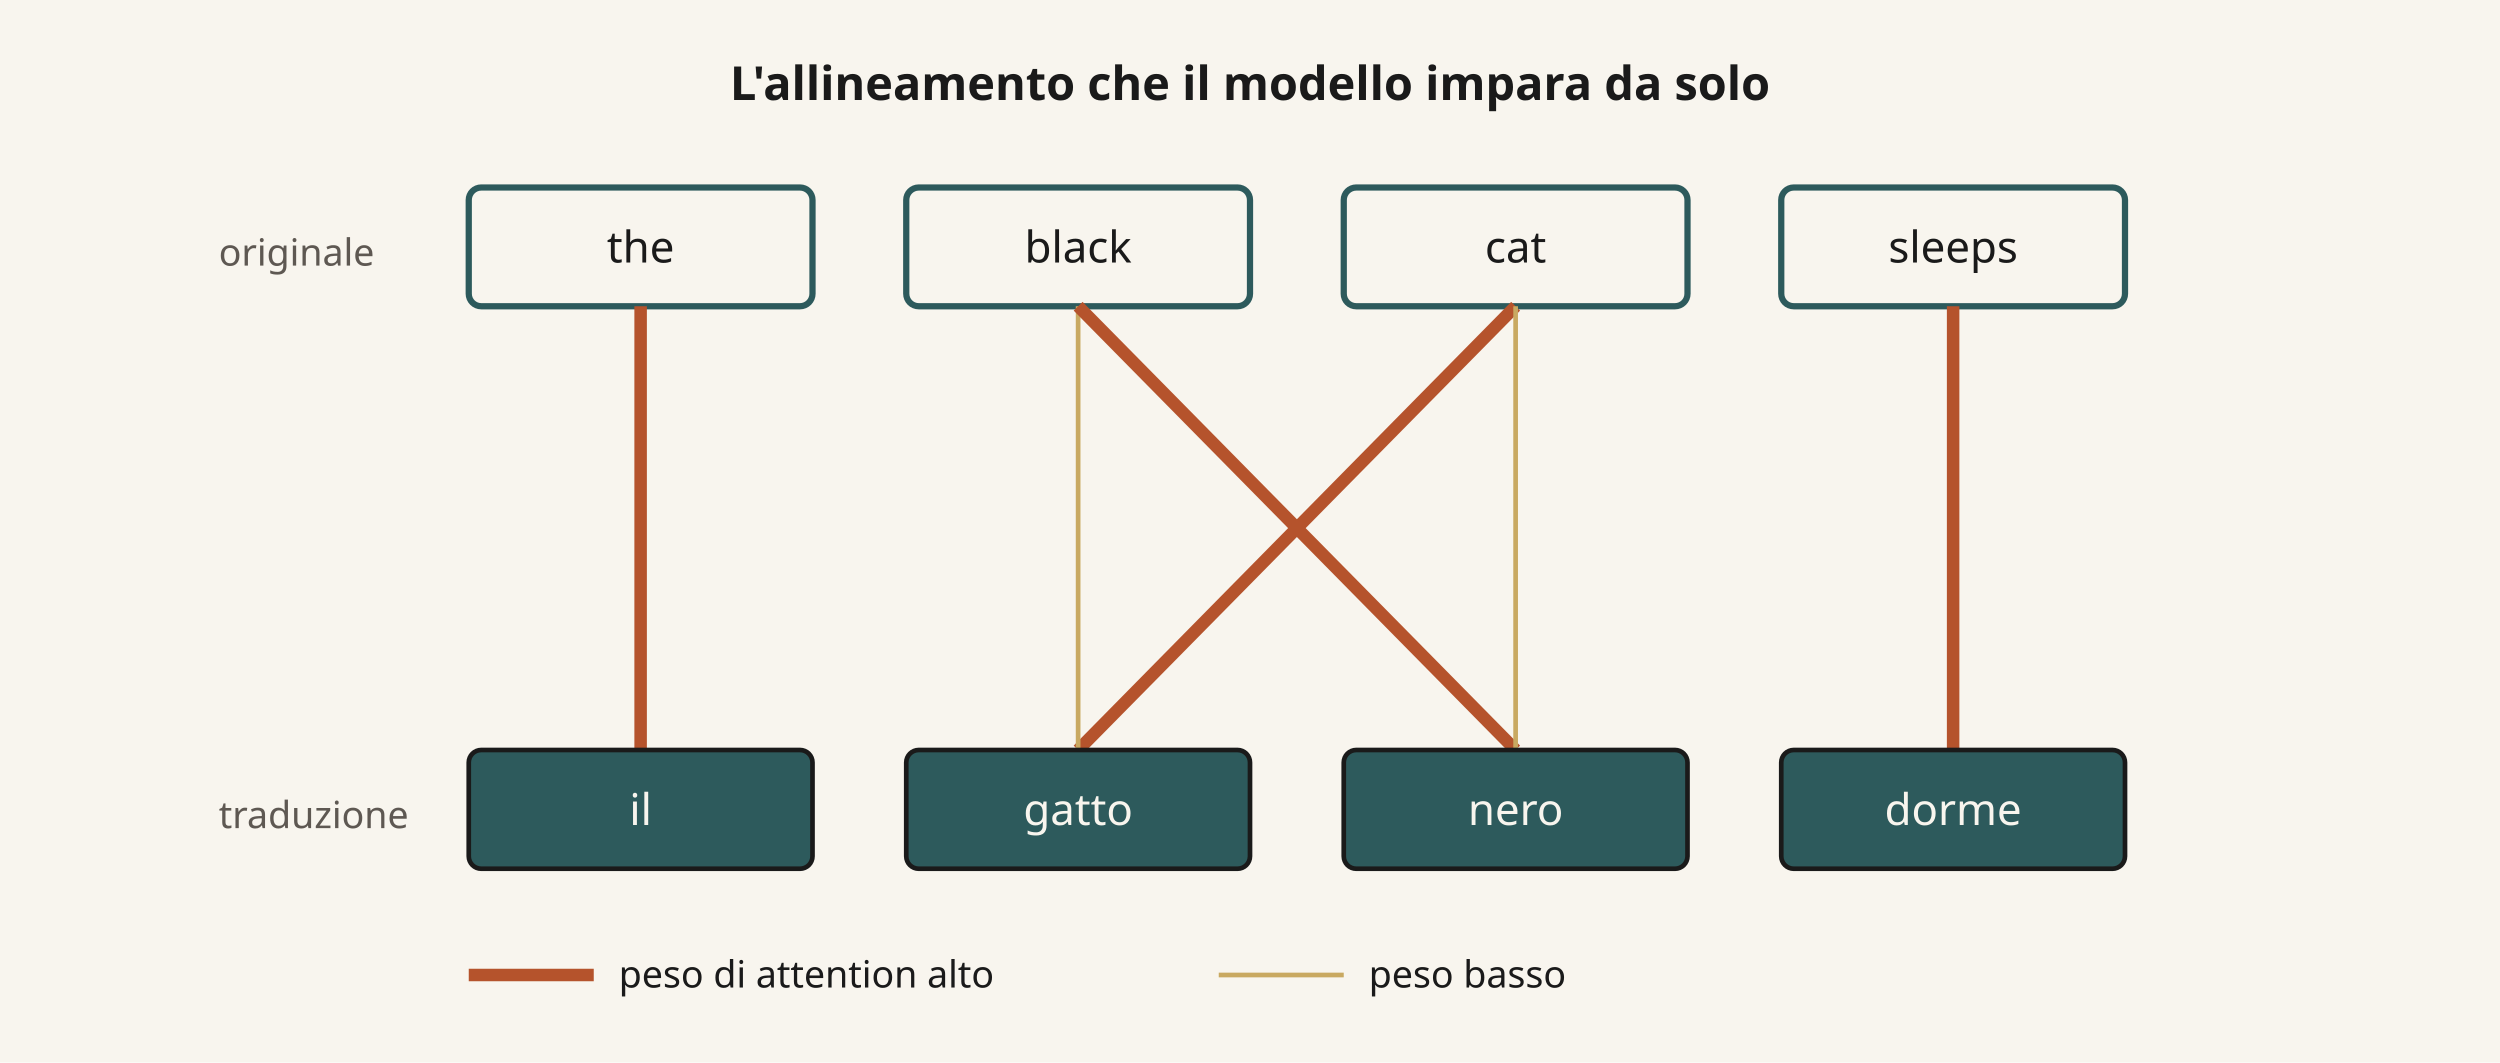
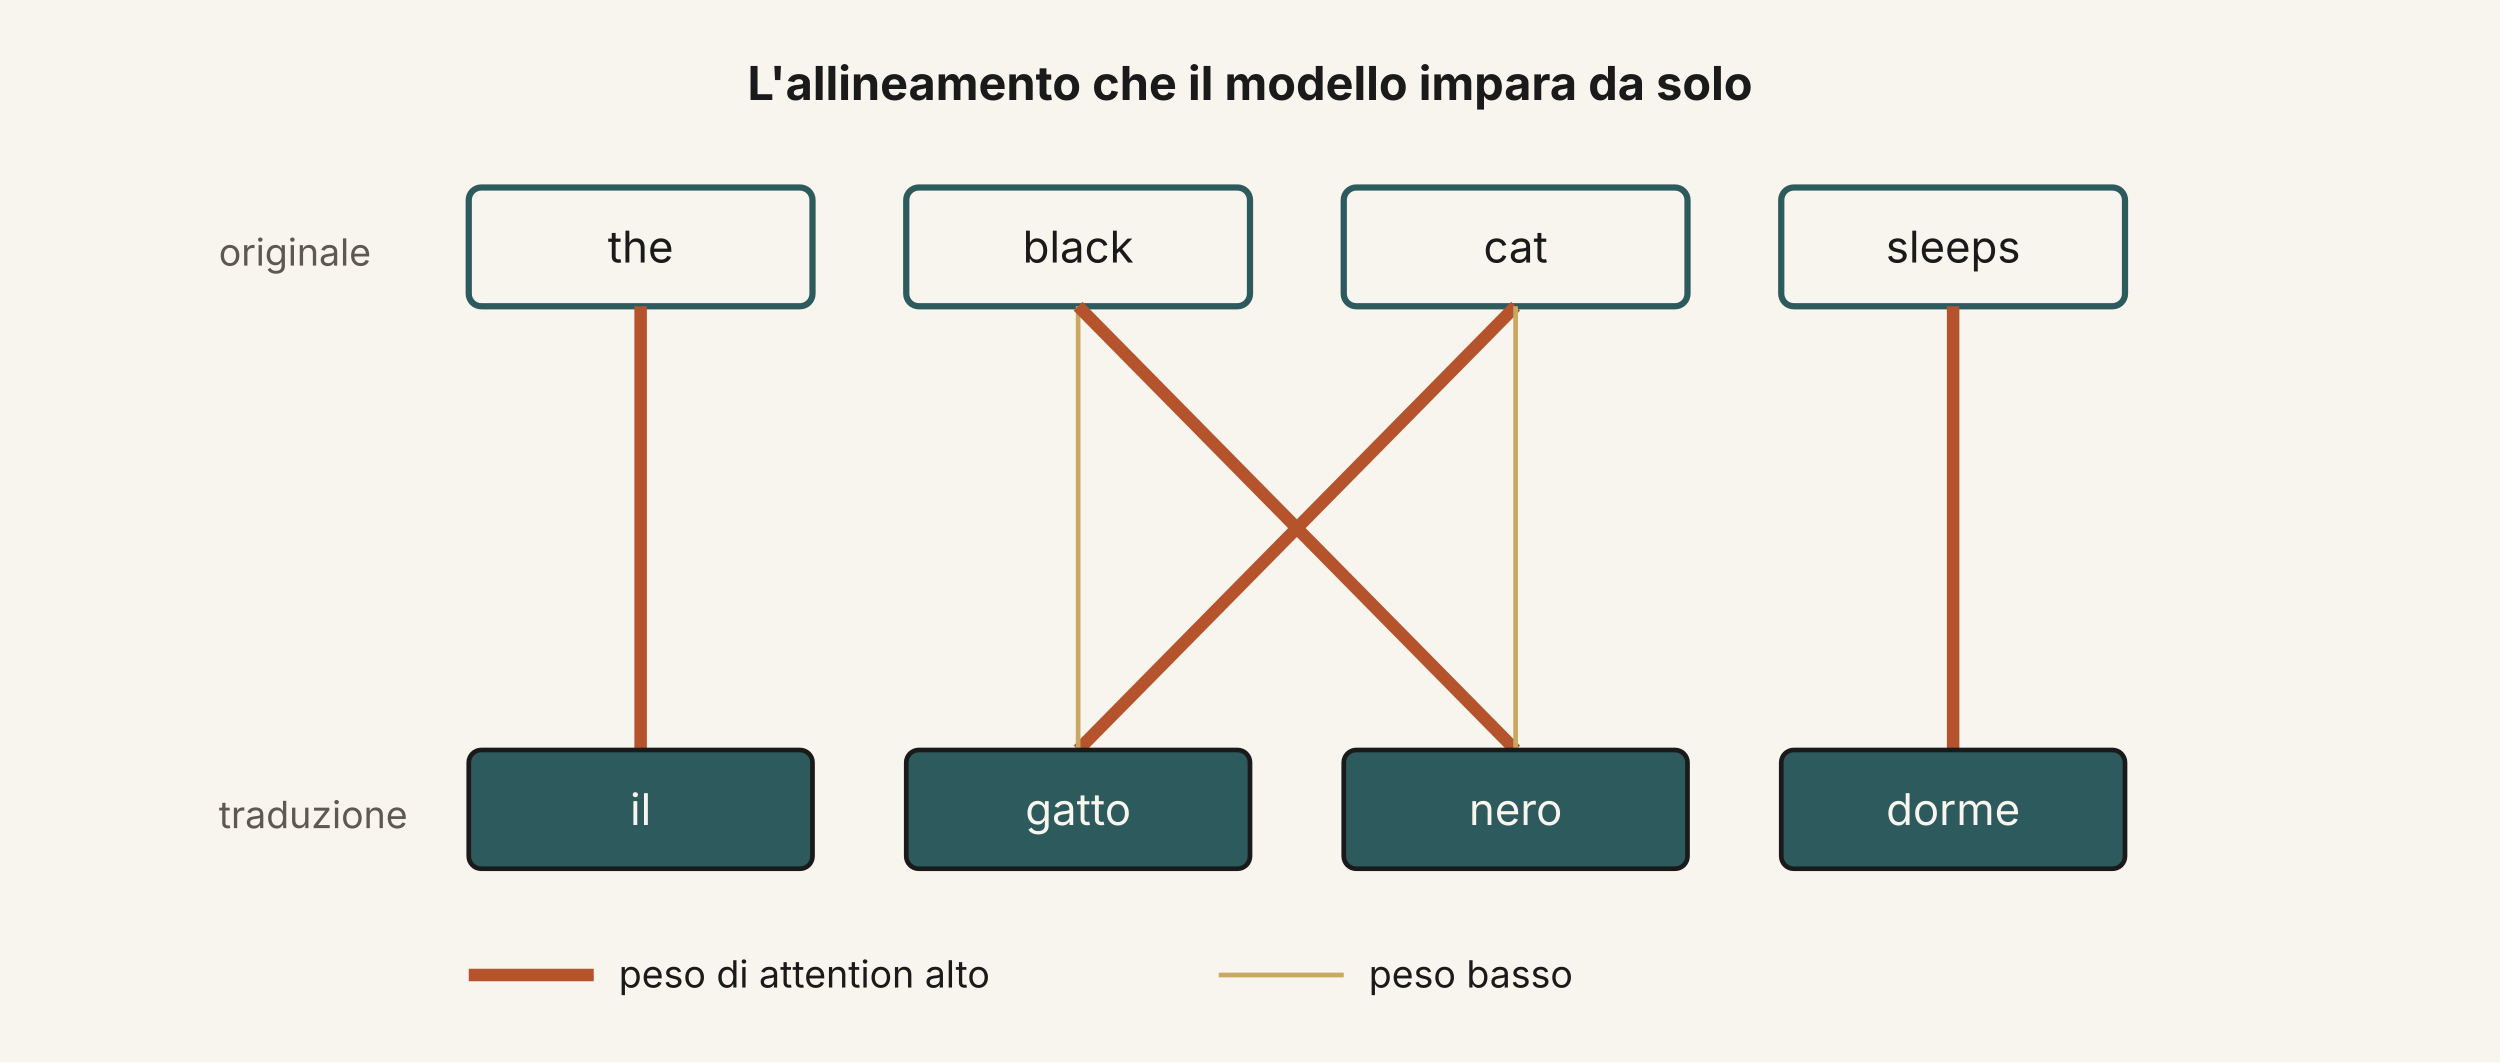
<svg xmlns="http://www.w3.org/2000/svg" viewBox="0 0 800 340" width="100%" role="img" aria-label="Allineamento di traduzione appreso dall'attention: le parole italiane generate si collegano alle parole inglesi di origine con linee di spessore proporzionale al peso, incrociandosi dove l'ordine cambia">
  <rect x="0" y="0" width="800" height="340" fill="#F8F5EE" />
-   <text x="400" y="32" font-family="sans-serif" font-size="15" font-weight="bold" fill="#1A1A1A" text-anchor="middle">L'allineamento che il modello impara da solo</text>
-   <text x="70" y="85" font-family="sans-serif" font-size="12" fill="#5E5852">originale</text>
-   <g font-family="sans-serif" font-size="14" text-anchor="middle">
+   <text x="400" y="32" font-family="Inter, system-ui, sans-serif" font-size="15" font-weight="bold" fill="#1A1A1A" text-anchor="middle">L'allineamento che il modello impara da solo</text>
+   <text x="70" y="85" font-family="Inter, system-ui, sans-serif" font-size="12" fill="#5E5852">originale</text>
+   <g font-family="Inter, system-ui, sans-serif" font-size="14" text-anchor="middle">
    <rect x="150" y="60" width="110" height="38" rx="4" fill="#F8F5EE" stroke="#2D5A5C" stroke-width="2" />
    <text x="205" y="84" fill="#1A1A1A">the</text>
    <rect x="290" y="60" width="110" height="38" rx="4" fill="#F8F5EE" stroke="#2D5A5C" stroke-width="2" />
    <text x="345" y="84" fill="#1A1A1A">black</text>
    <rect x="430" y="60" width="110" height="38" rx="4" fill="#F8F5EE" stroke="#2D5A5C" stroke-width="2" />
    <text x="485" y="84" fill="#1A1A1A">cat</text>
    <rect x="570" y="60" width="110" height="38" rx="4" fill="#F8F5EE" stroke="#2D5A5C" stroke-width="2" />
    <text x="625" y="84" fill="#1A1A1A">sleeps</text>
  </g>
  <g fill="none">
    <line x1="205" y1="98" x2="205" y2="240" stroke="#B5532C" stroke-width="4" />
    <line x1="485" y1="98" x2="345" y2="240" stroke="#B5532C" stroke-width="4" />
    <line x1="345" y1="98" x2="345" y2="240" stroke="#C9A961" stroke-width="1.5" />
    <line x1="345" y1="98" x2="485" y2="240" stroke="#B5532C" stroke-width="4" />
    <line x1="485" y1="98" x2="485" y2="240" stroke="#C9A961" stroke-width="1.5" />
    <line x1="625" y1="98" x2="625" y2="240" stroke="#B5532C" stroke-width="4" />
  </g>
-   <text x="70" y="265" font-family="sans-serif" font-size="12" fill="#5E5852">traduzione</text>
-   <g font-family="sans-serif" font-size="14" text-anchor="middle">
+   <text x="70" y="265" font-family="Inter, system-ui, sans-serif" font-size="12" fill="#5E5852">traduzione</text>
+   <g font-family="Inter, system-ui, sans-serif" font-size="14" text-anchor="middle">
    <rect x="150" y="240" width="110" height="38" rx="4" fill="#2D5A5C" stroke="#1A1A1A" stroke-width="1.5" />
    <text x="205" y="264" fill="#F8F5EE">il</text>
    <rect x="290" y="240" width="110" height="38" rx="4" fill="#2D5A5C" stroke="#1A1A1A" stroke-width="1.5" />
    <text x="345" y="264" fill="#F8F5EE">gatto</text>
    <rect x="430" y="240" width="110" height="38" rx="4" fill="#2D5A5C" stroke="#1A1A1A" stroke-width="1.5" />
    <text x="485" y="264" fill="#F8F5EE">nero</text>
    <rect x="570" y="240" width="110" height="38" rx="4" fill="#2D5A5C" stroke="#1A1A1A" stroke-width="1.5" />
    <text x="625" y="264" fill="#F8F5EE">dorme</text>
  </g>
-   <g font-family="sans-serif" font-size="12">
+   <g font-family="Inter, system-ui, sans-serif" font-size="12">
    <line x1="150" y1="312" x2="190" y2="312" stroke="#B5532C" stroke-width="4" />
    <text x="198" y="316" fill="#1A1A1A">peso di attention alto</text>
    <line x1="390" y1="312" x2="430" y2="312" stroke="#C9A961" stroke-width="1.5" />
    <text x="438" y="316" fill="#1A1A1A">peso basso</text>
  </g>
</svg>
